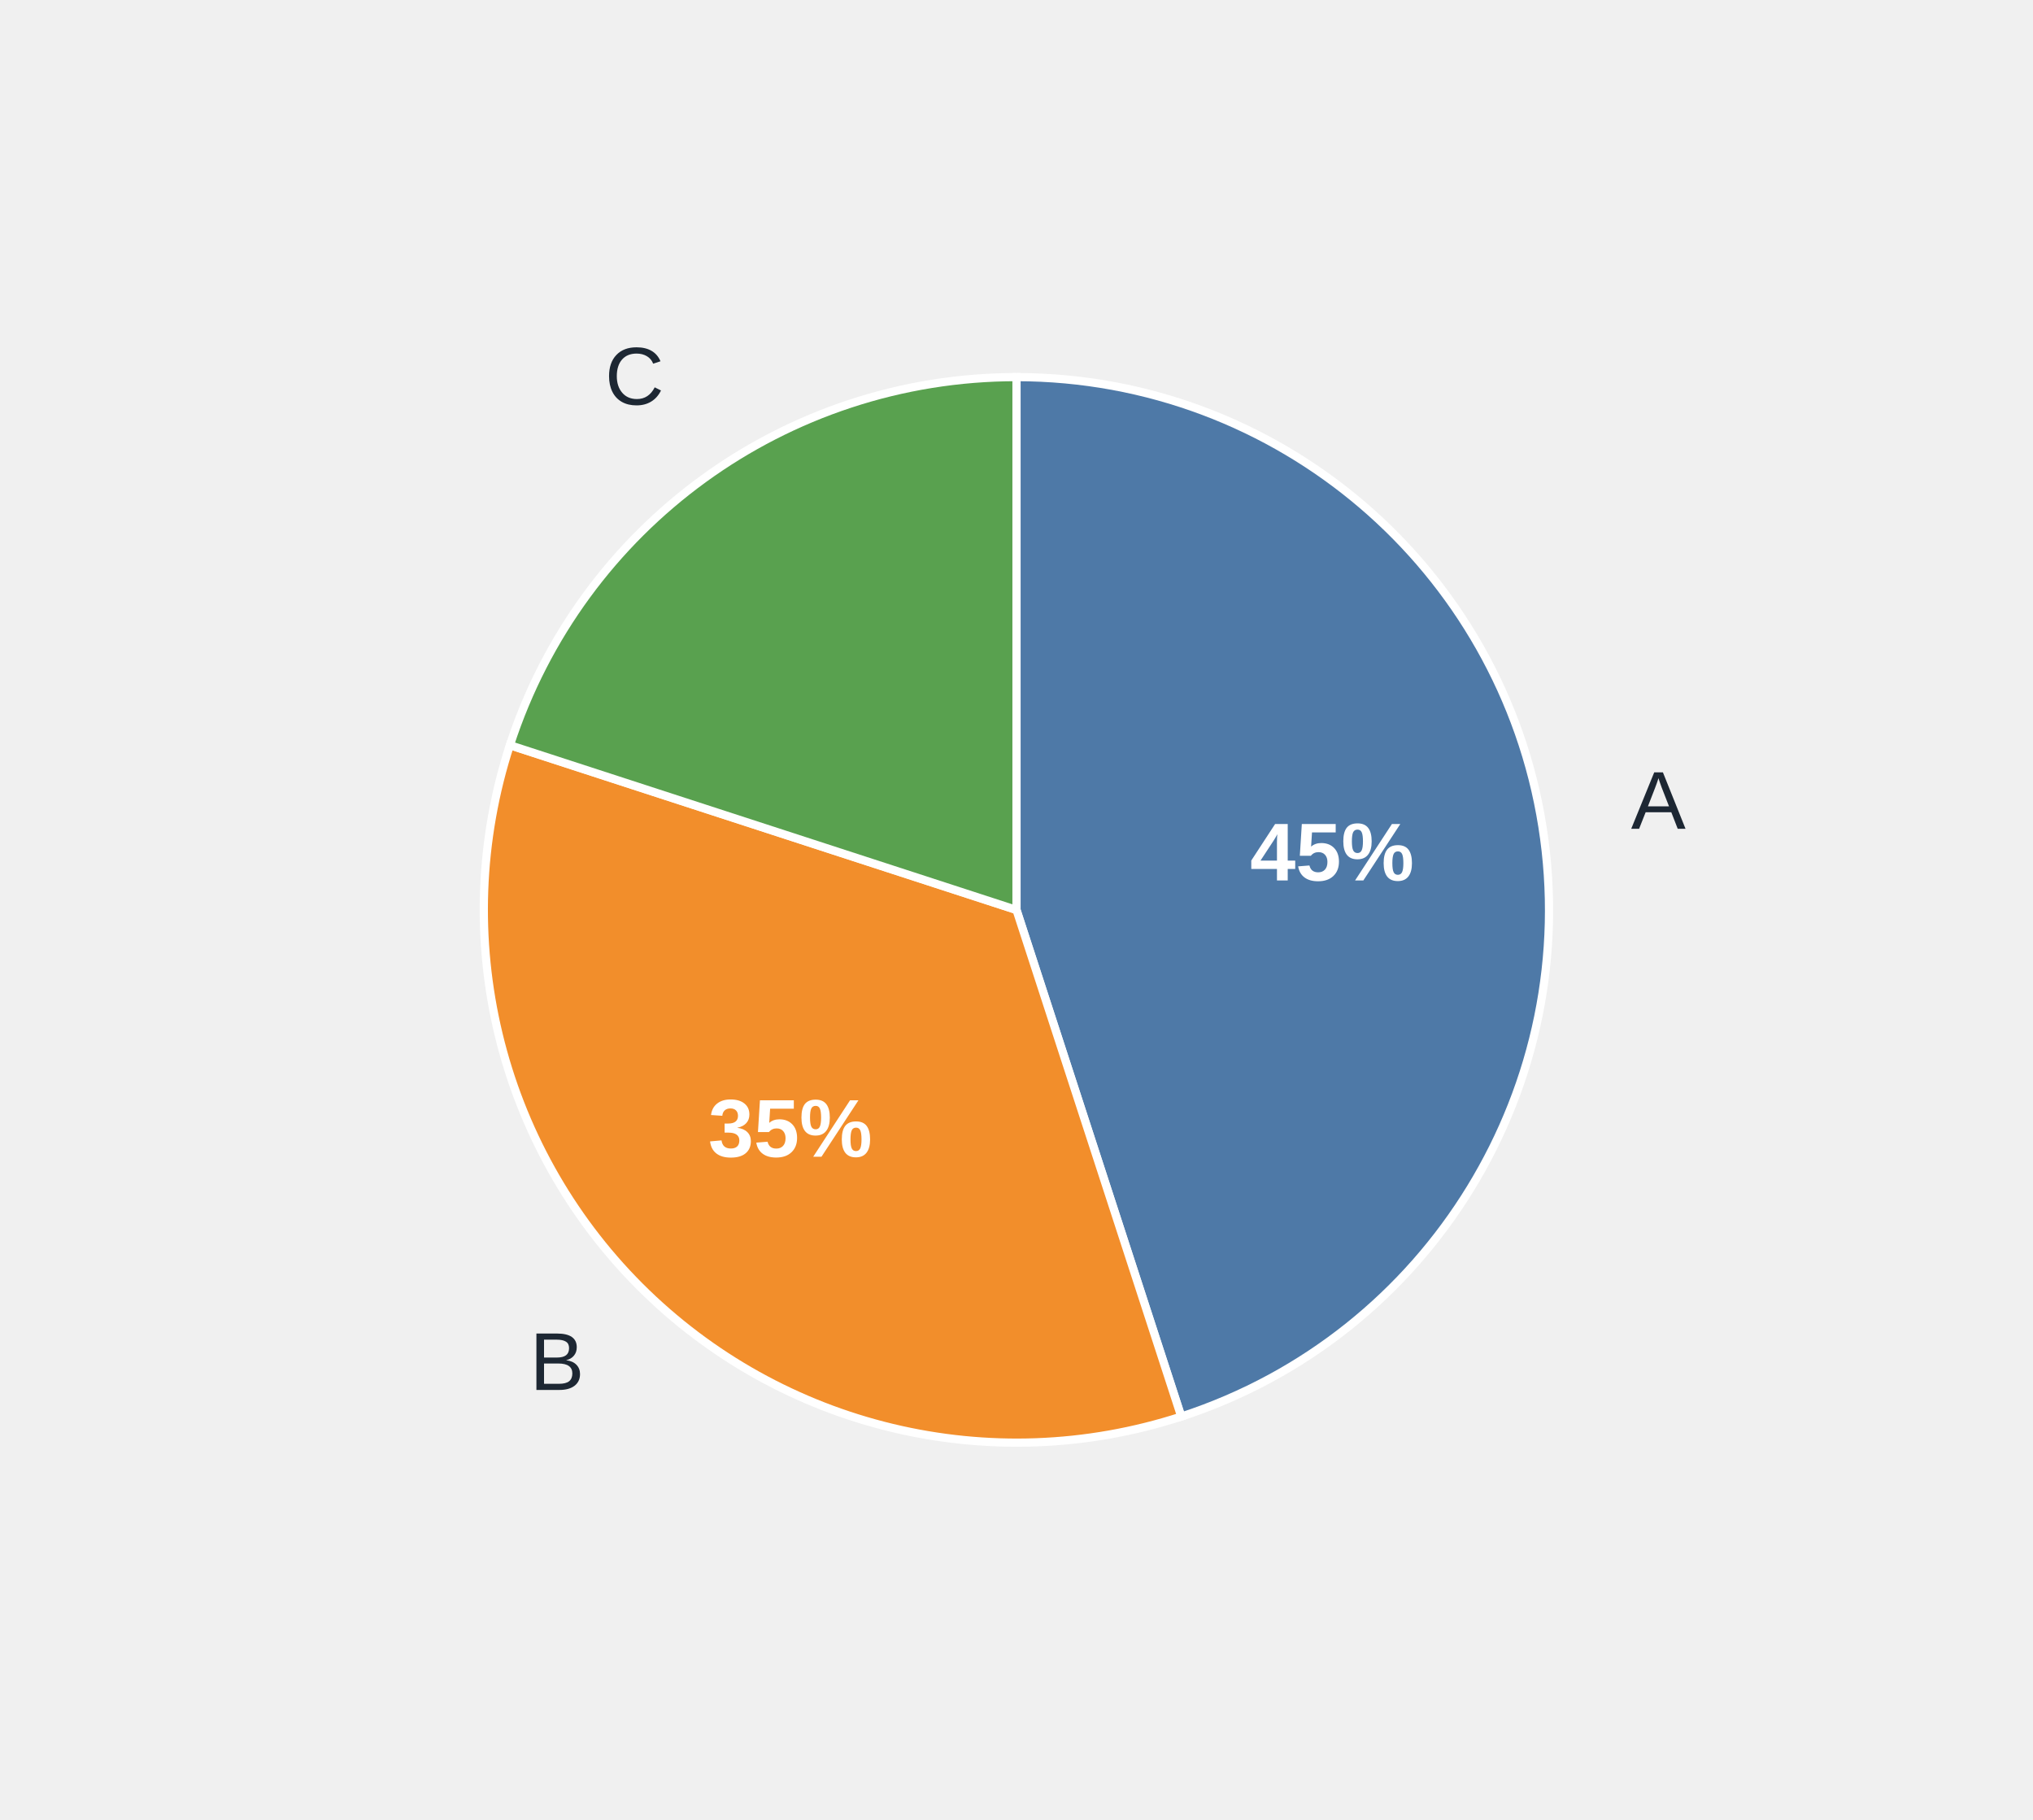
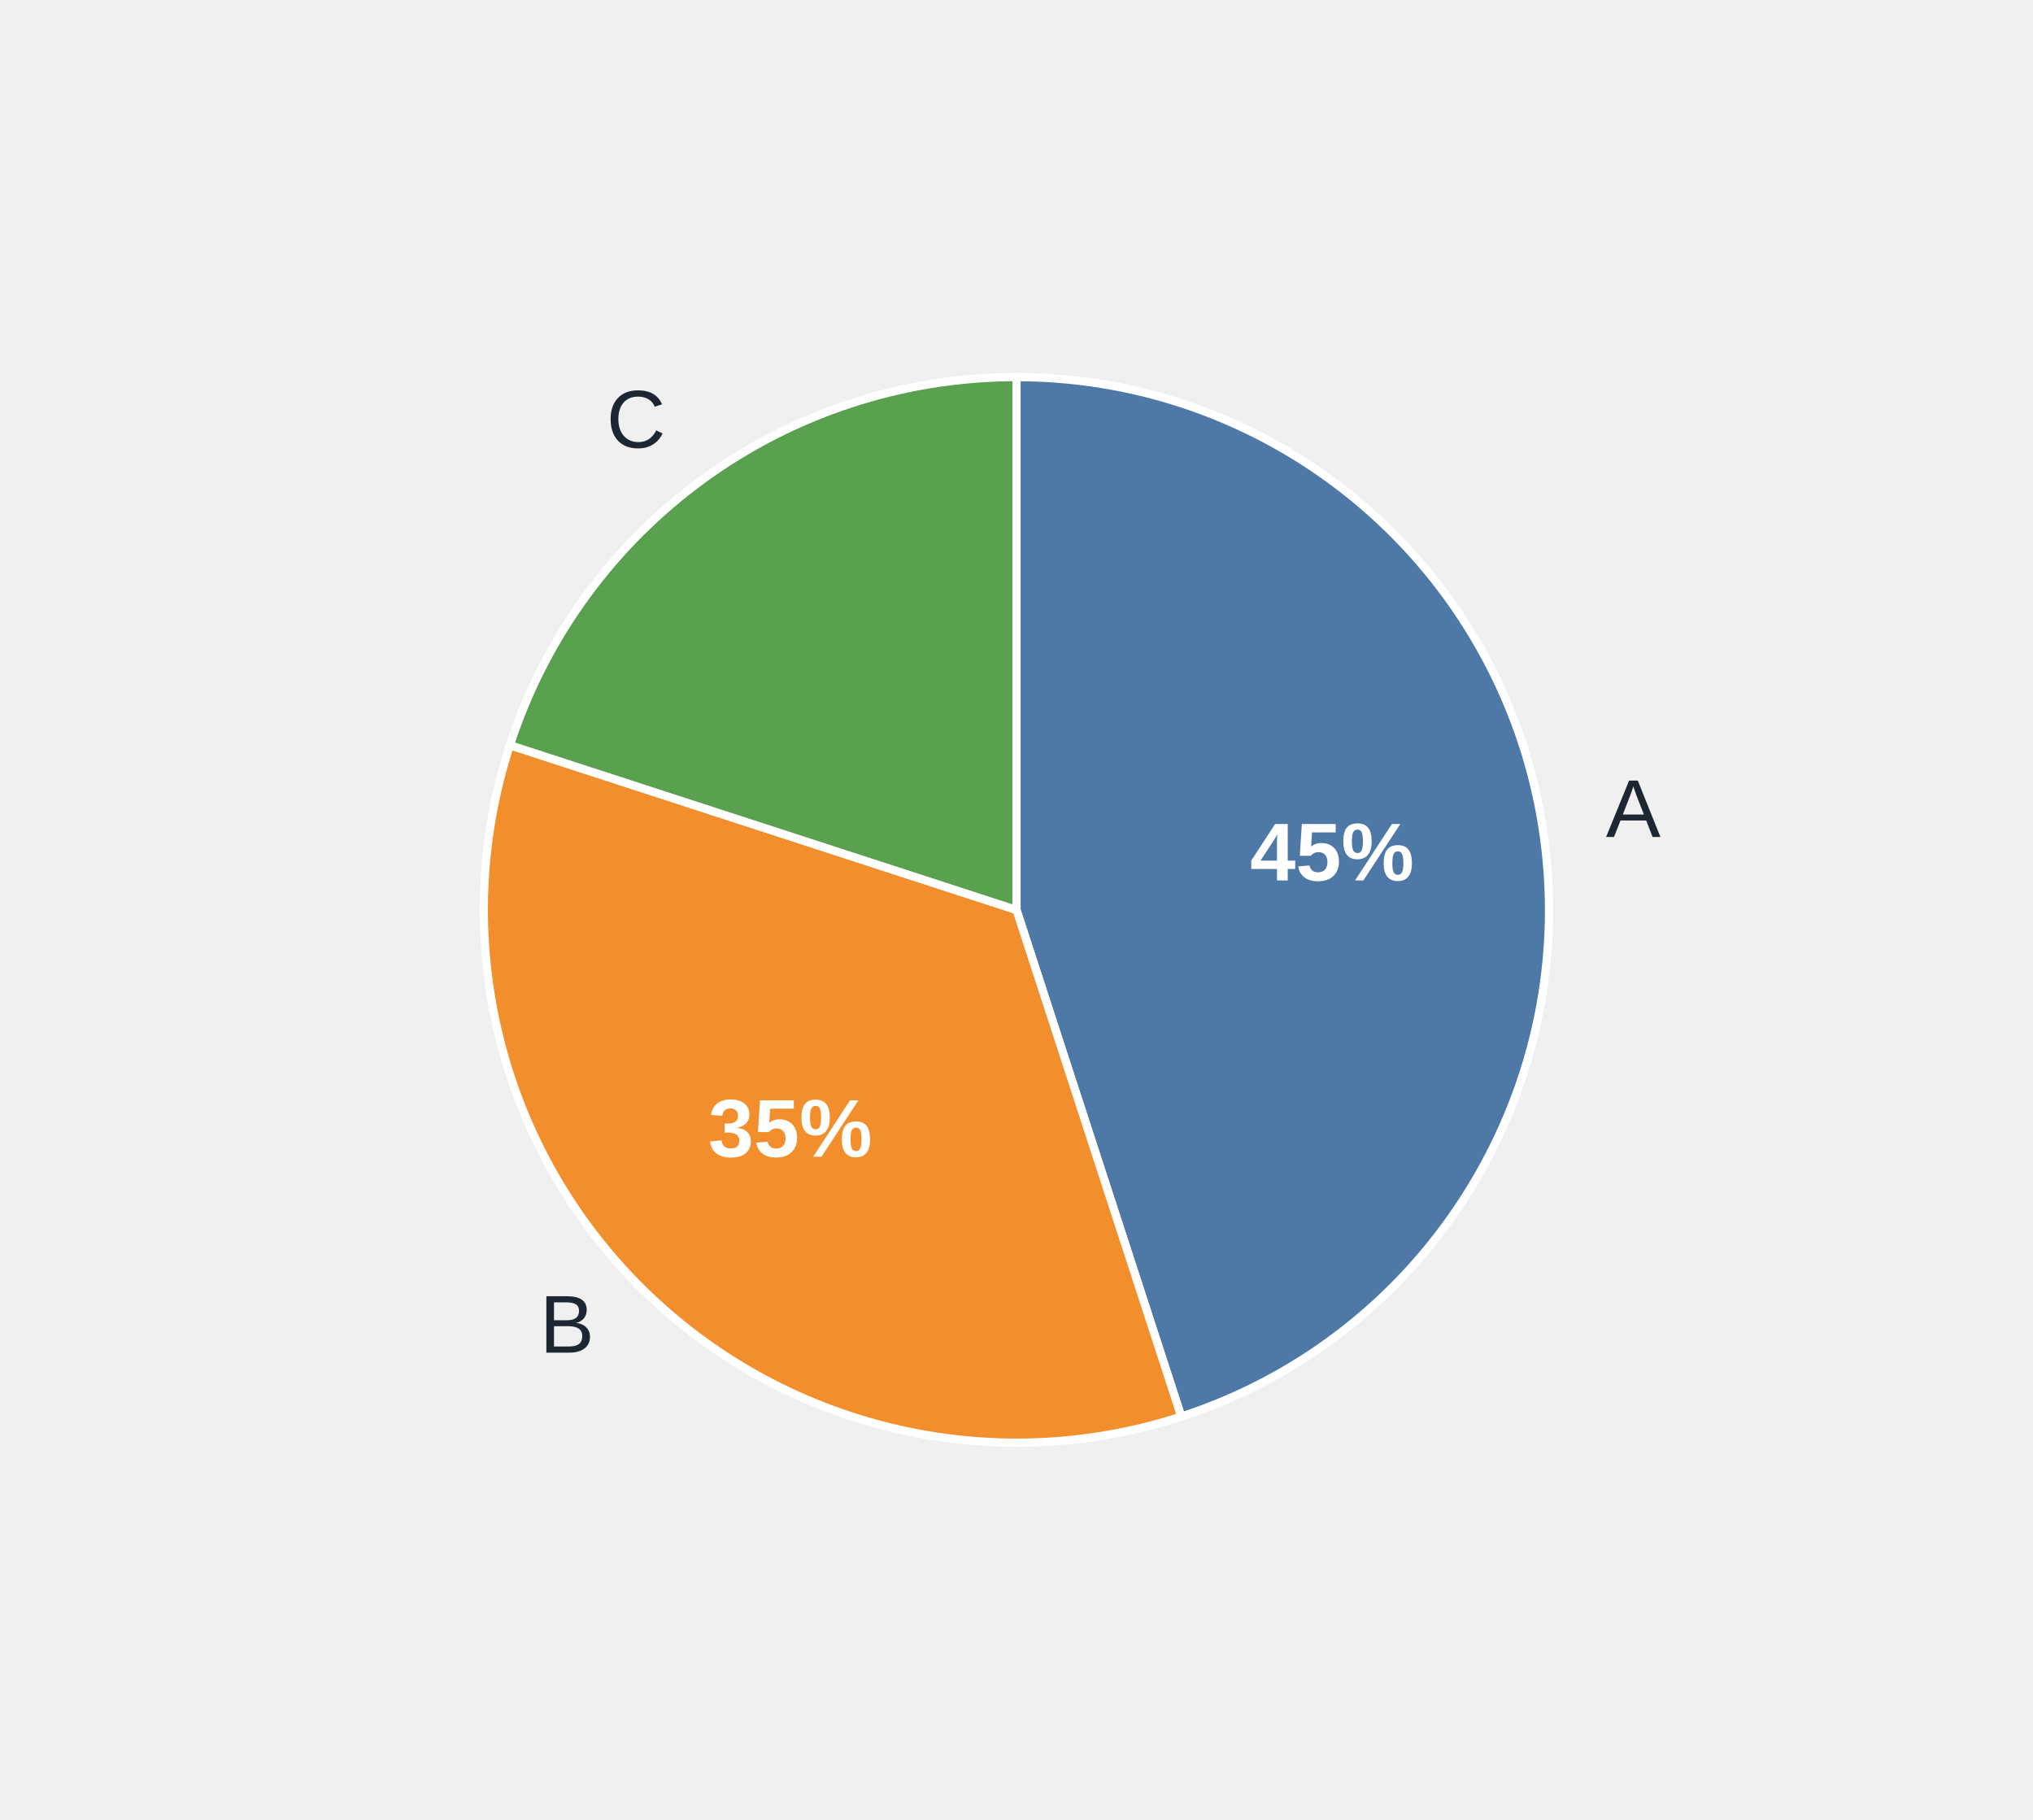
<svg xmlns="http://www.w3.org/2000/svg" viewBox="-48 -32 496 444" font-family="Segoe UI, Arial, sans-serif">
  <path d="M200.0,190.0 L200.0,60.0 A130 130 0 0 1 240.2,313.6 Z" fill="#4e79a7" stroke="#ffffff" stroke-width="2" />
  <text x="277.0" y="182.8" text-anchor="middle" font-size="20" font-weight="bold" fill="#ffffff">45%</text>
-   <text x="356.6" y="170.2" text-anchor="middle" font-size="20" font-weight="normal" fill="#1d2733">A</text>
+   <text x="343.8" y="172.2" text-anchor="start" font-size="20" font-weight="normal" fill="#1d2733">A</text>
  <path d="M200.0,190.0 L240.2,313.6 A130 130 0 0 1 76.4,149.8 Z" fill="#f28e2b" stroke="#ffffff" stroke-width="2" />
  <text x="144.8" y="250.2" text-anchor="middle" font-size="20" font-weight="bold" fill="#ffffff">35%</text>
-   <text x="87.9" y="307.1" text-anchor="middle" font-size="20" font-weight="normal" fill="#1d2733">B</text>
+   <text x="97.0" y="298.0" text-anchor="end" font-size="20" font-weight="normal" fill="#1d2733">B</text>
  <path d="M200.0,190.0 L76.4,149.8 A130 130 0 0 1 200.0,60.0 Z" fill="#59a14f" stroke="#ffffff" stroke-width="2" />
-   <text x="106.8" y="66.7" text-anchor="middle" font-size="20" font-weight="normal" fill="#1d2733">C</text>
+   <text x="114.4" y="77.2" text-anchor="end" font-size="20" font-weight="normal" fill="#1d2733">C</text>
</svg>
